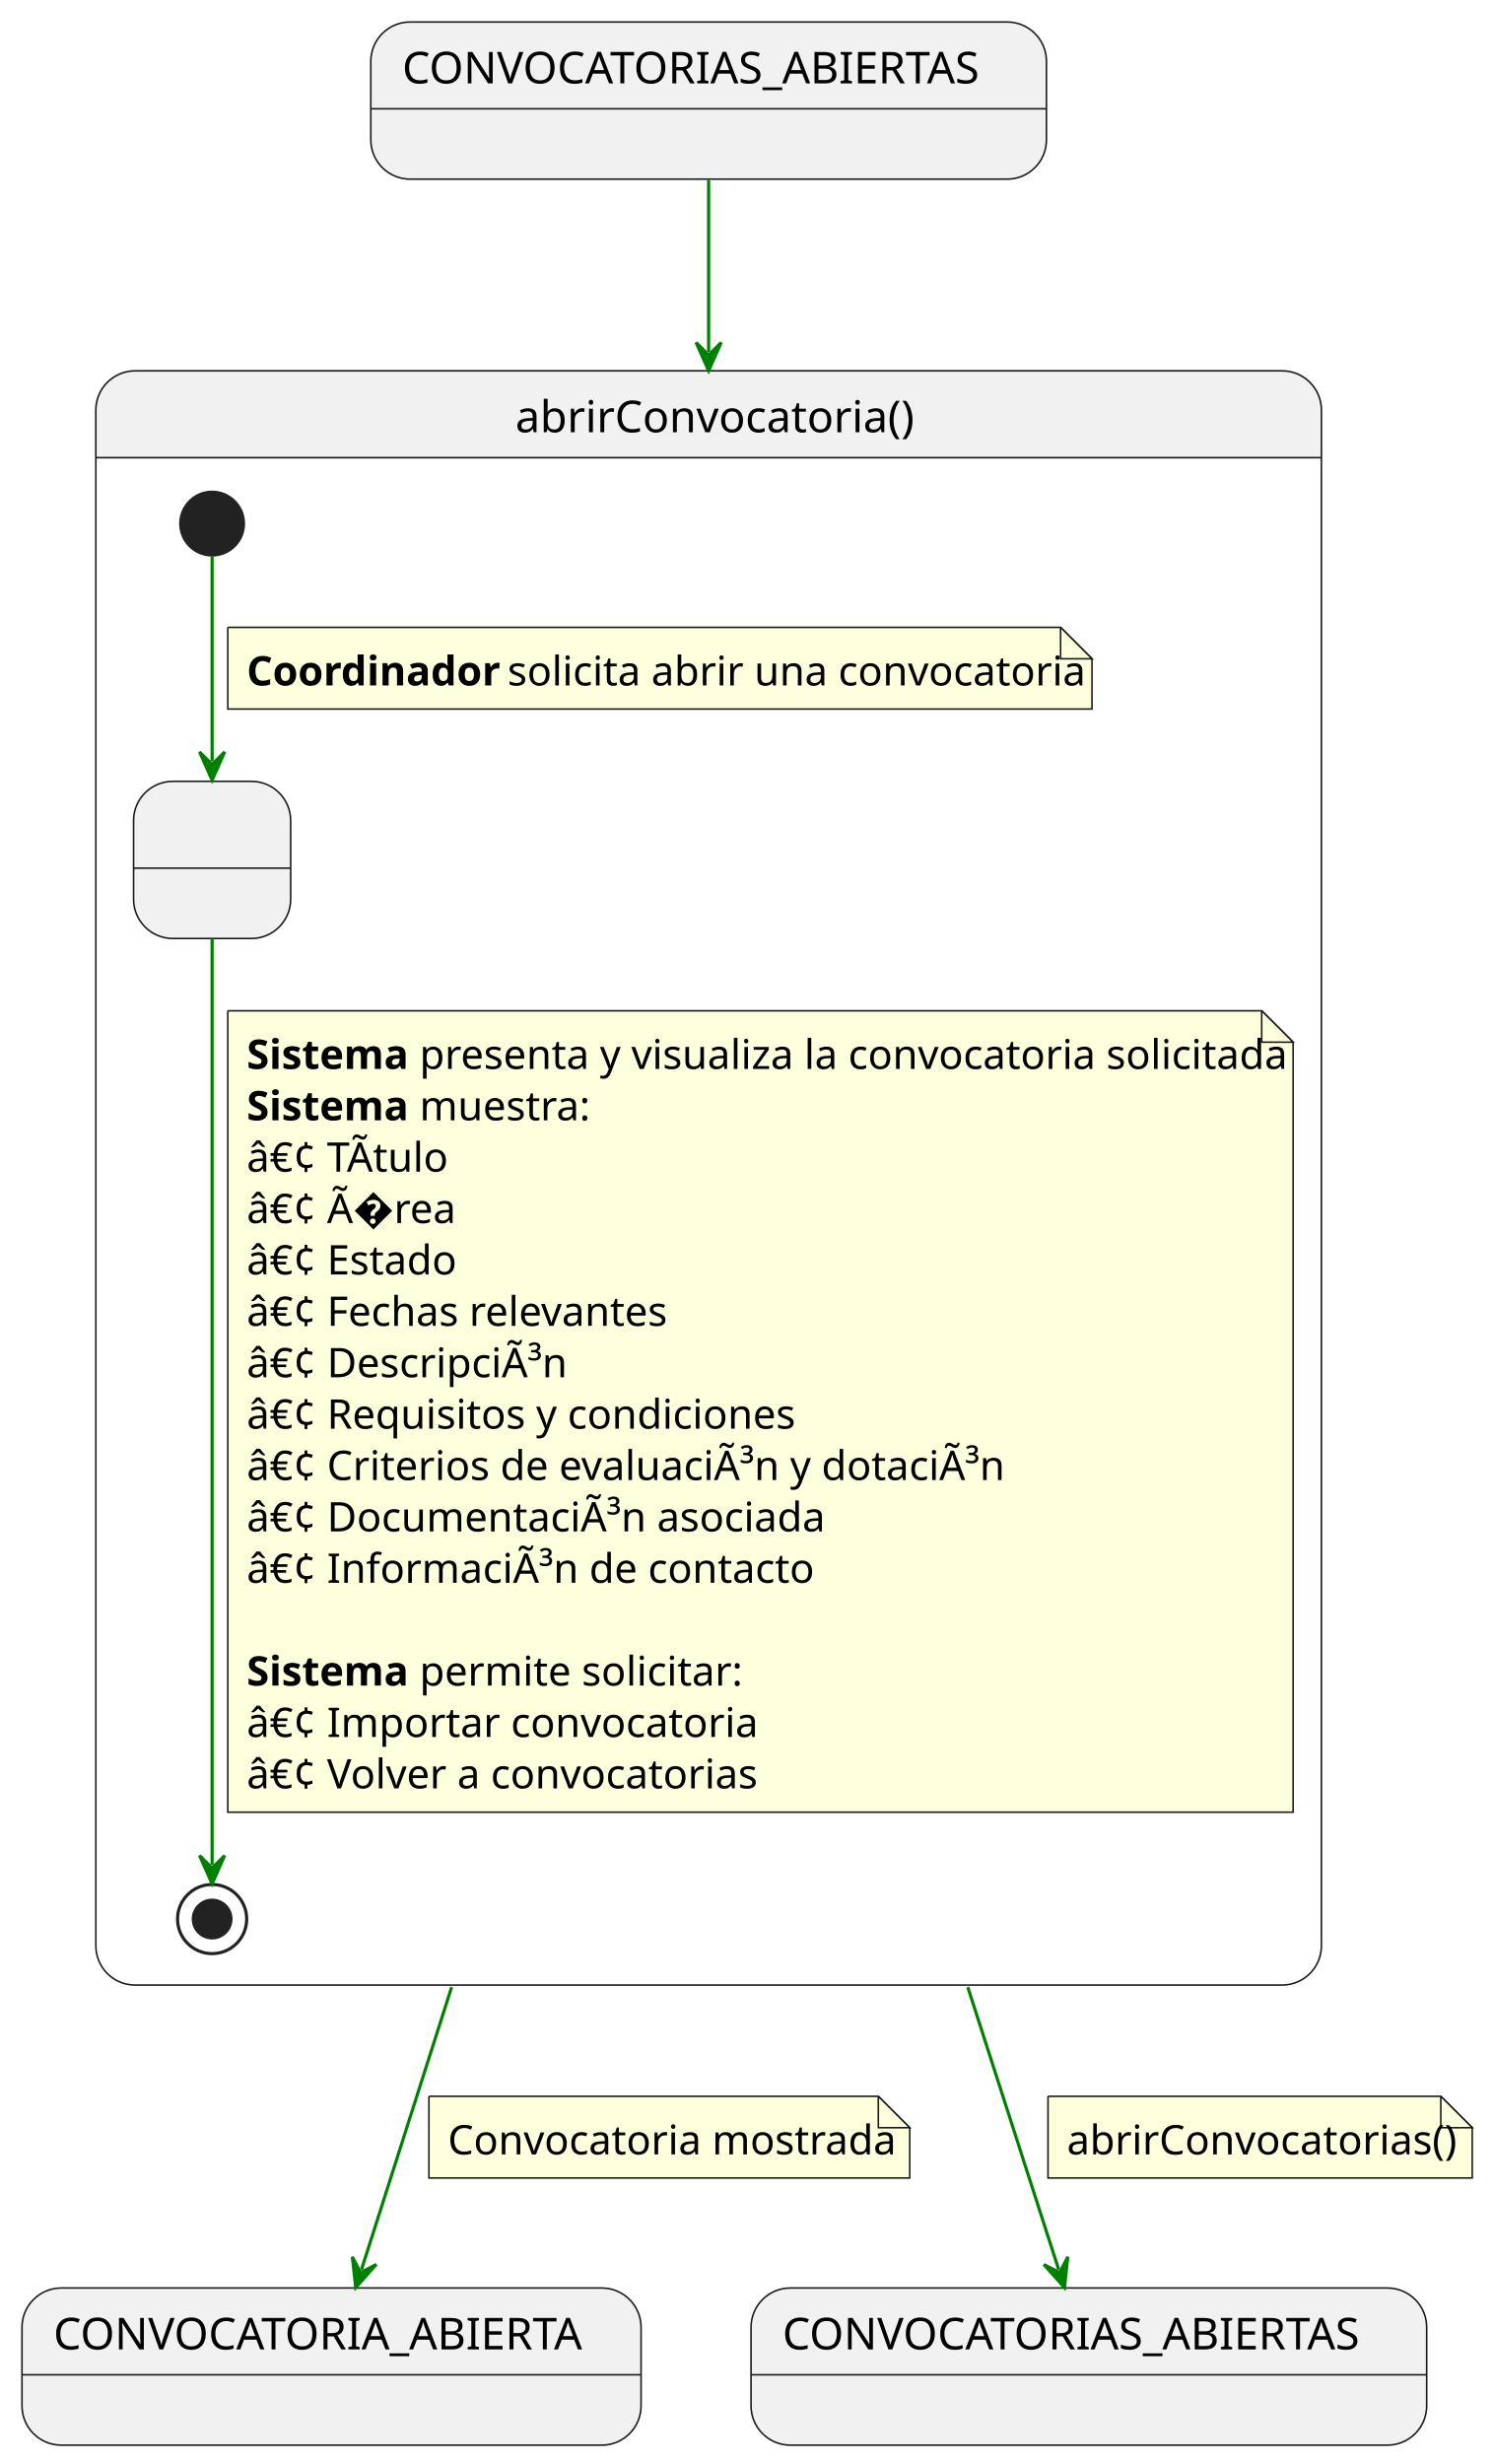
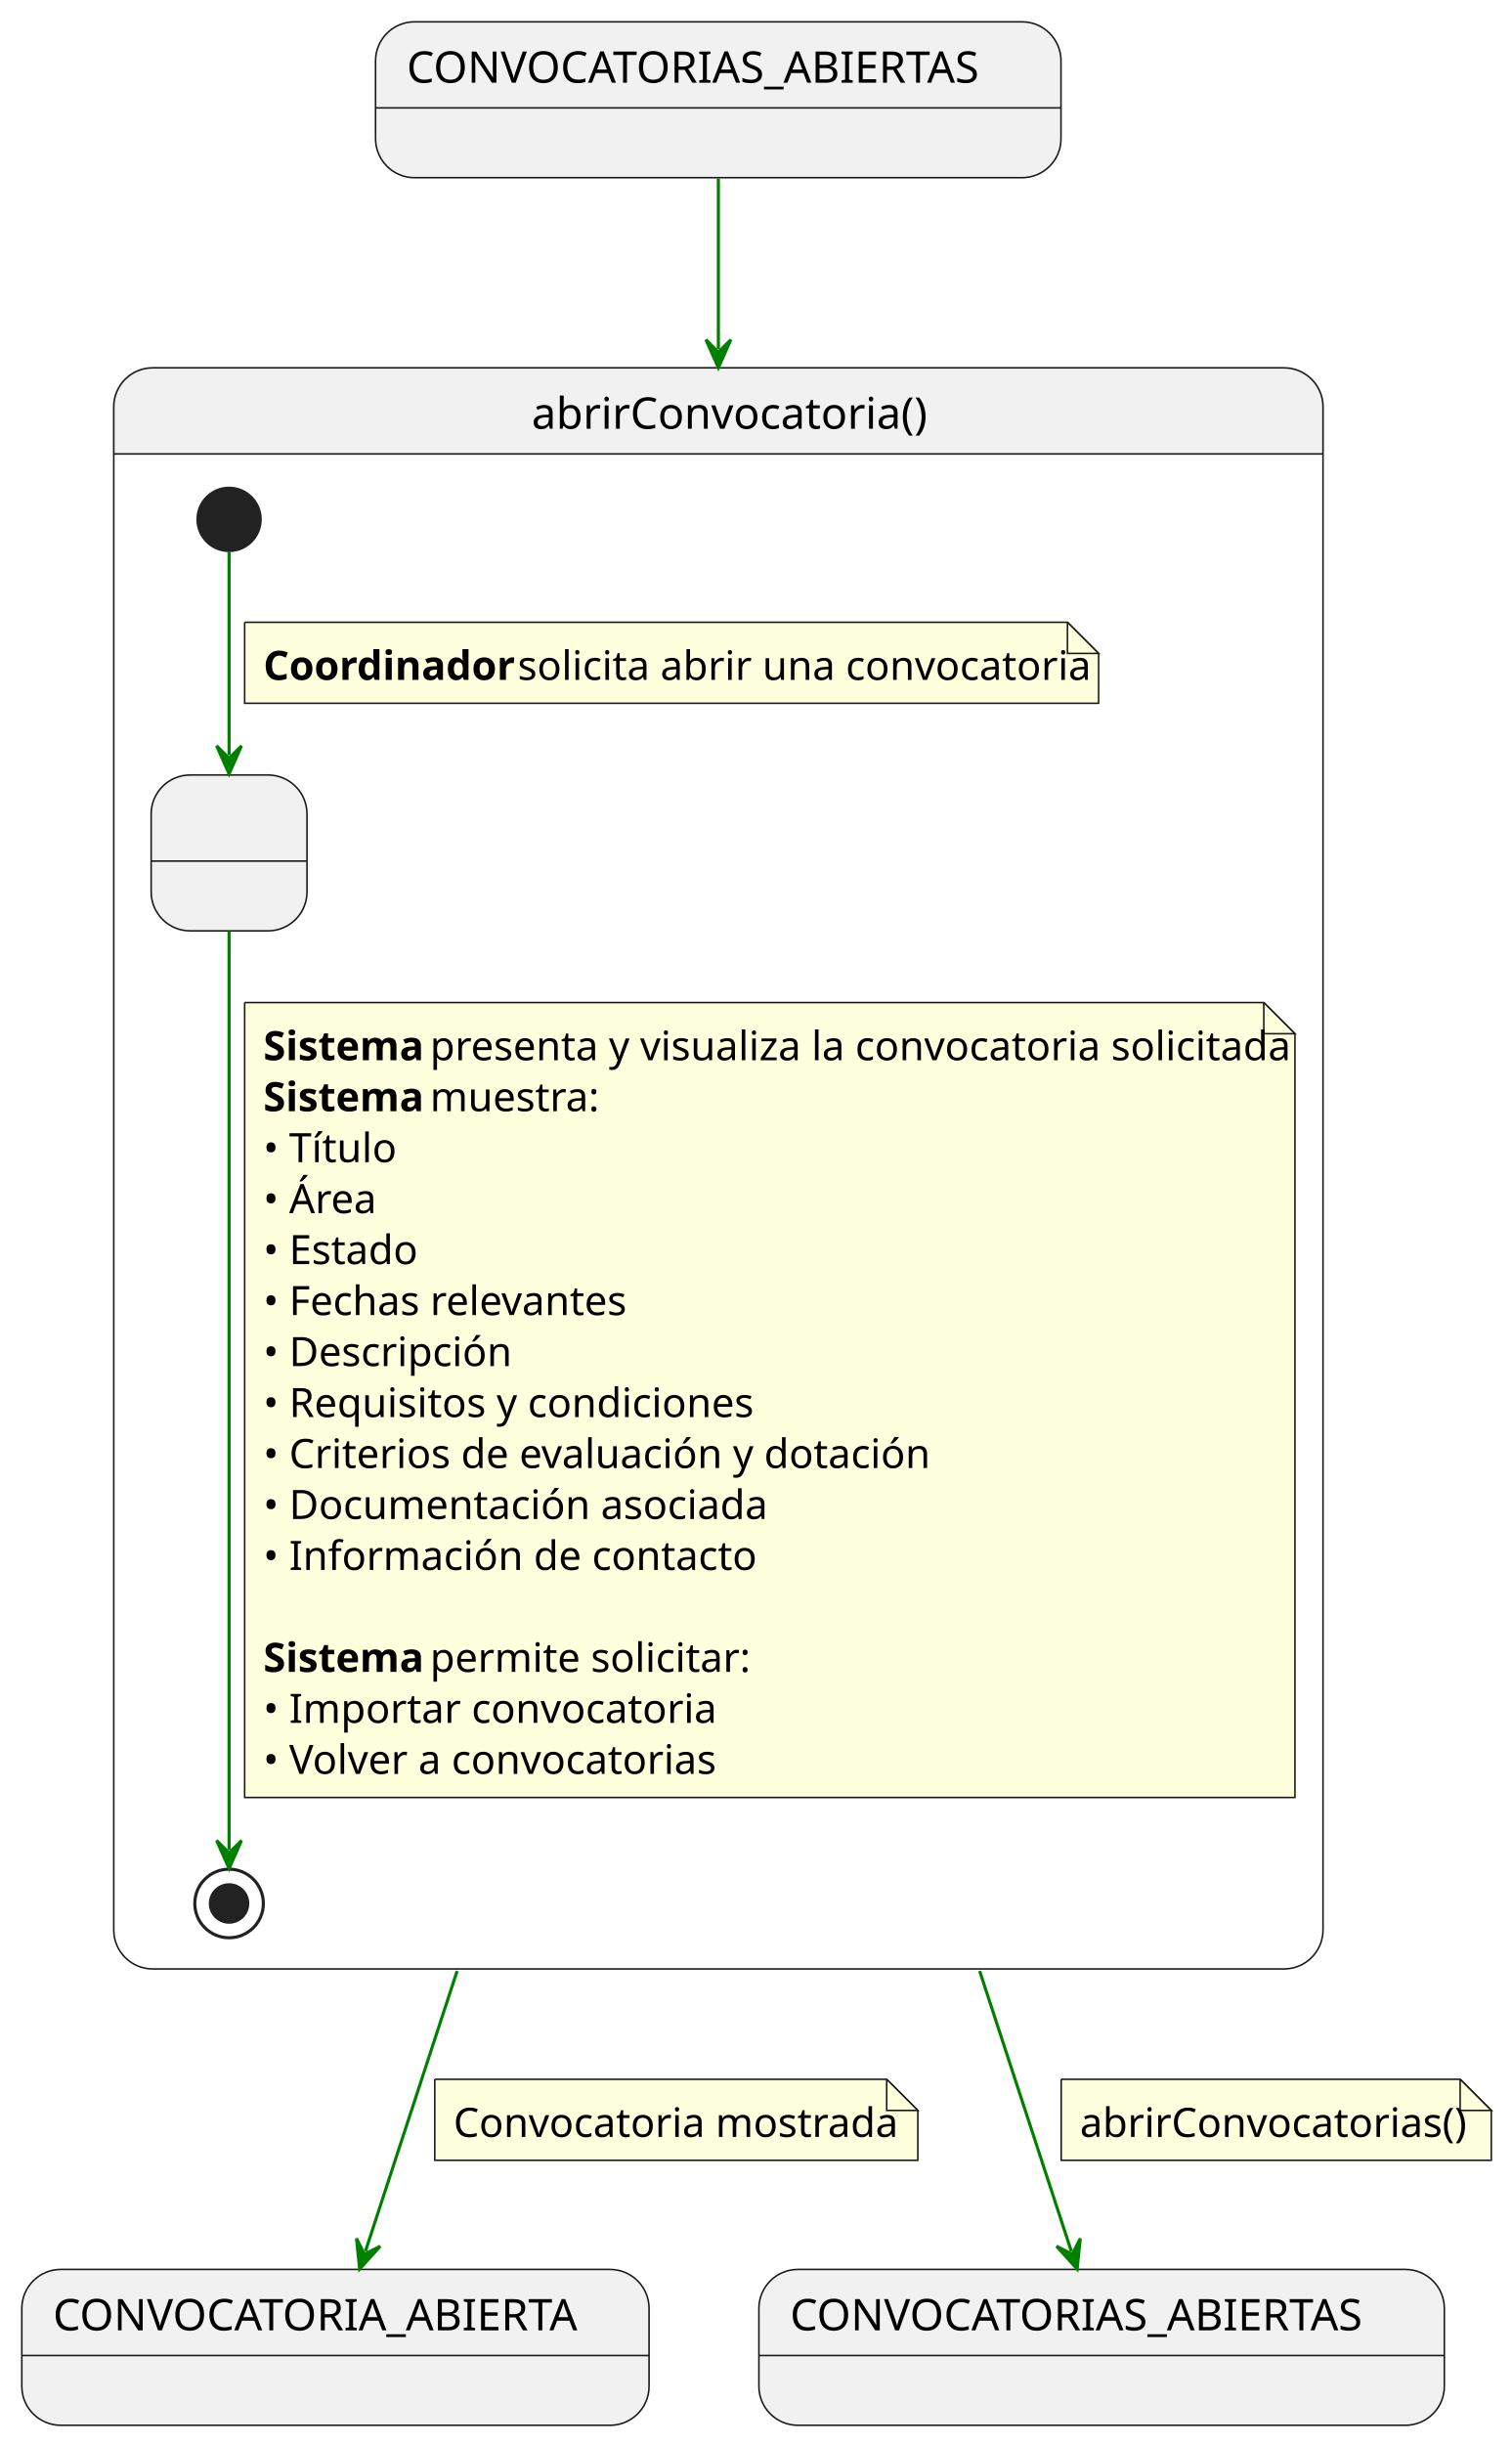
- <svg xmlns="http://www.w3.org/2000/svg" contentStyleType="text/css" height="784px" preserveAspectRatio="none" style="width:475px;height:784px;background:#FFFFFF;" version="1.1" viewBox="0 0 475 784" width="475px" zoomAndPan="magnify">
+ <svg xmlns="http://www.w3.org/2000/svg" contentStyleType="text/css" height="784px" preserveAspectRatio="none" style="width:485px;height:784px;background:#FFFFFF;" version="1.1" viewBox="0 0 485 784" width="485px" zoomAndPan="magnify">
  <defs />
  <g>
    <g id="in1">
-       <rect fill="#F1F1F1" height="50" rx="12.5" ry="12.5" style="stroke:#181818;stroke-width:0.5;" width="215" x="118" y="7" />
-       <line style="stroke:#181818;stroke-width:0.5;" x1="118" x2="333" y1="34.609" y2="34.609" />
-       <text fill="#000000" font-family="sans-serif" font-size="14" lengthAdjust="spacing" textLength="195" x="128" y="26.533">CONVOCATORIAS_ABIERTAS</text>
+       <rect fill="#F1F1F1" height="50" rx="12.5" ry="12.5" style="stroke:#181818;stroke-width:0.5;" width="219.931" x="120.5" y="7" />
+       <line style="stroke:#181818;stroke-width:0.5;" x1="120.5" x2="340.431" y1="34.609" y2="34.609" />
+       <text fill="#000000" font-family="sans-serif" font-size="14" lengthAdjust="spacing" textLength="199.931" x="130.5" y="26.533">CONVOCATORIAS_ABIERTAS</text>
    </g>
-     <path d="M43,118 L408,118 A12.5,12.5 0 0 1 420.5,130.5 L420.5,145.609 L30.5,145.609 L30.5,130.5 A12.5,12.5 0 0 1 43,118 " fill="#F1F1F1" style="stroke:#F1F1F1;stroke-width:1.0;" />
-     <rect fill="none" height="513.609" rx="12.5" ry="12.5" style="stroke:#181818;stroke-width:0.5;" width="390" x="30.5" y="118" />
-     <line style="stroke:#181818;stroke-width:0.5;" x1="30.5" x2="420.5" y1="145.609" y2="145.609" />
-     <text fill="#000000" font-family="sans-serif" font-size="14" lengthAdjust="spacing" textLength="123" x="164" y="137.533">abrirConvocatoria()</text>
+     <path d="M49,118 L412,118 A12.5,12.5 0 0 1 424.5,130.5 L424.5,145.609 L36.5,145.609 L36.5,130.5 A12.5,12.5 0 0 1 49,118 " fill="#F1F1F1" style="stroke:#F1F1F1;stroke-width:1;" />
+     <rect fill="none" height="513.609" rx="12.5" ry="12.5" style="stroke:#181818;stroke-width:0.5;" width="388" x="36.5" y="118" />
+     <line style="stroke:#181818;stroke-width:0.5;" x1="36.5" x2="424.5" y1="145.609" y2="145.609" />
+     <text fill="#000000" font-family="sans-serif" font-size="14" lengthAdjust="spacing" textLength="119.82" x="170.59" y="137.533">abrirConvocatoria()</text>
    <g id="abrirConvocatoria.CargandoDetalle">
-       <rect fill="#F1F1F1" height="50" rx="12.5" ry="12.5" style="stroke:#181818;stroke-width:0.5;" width="50" x="42.5" y="248.609" />
-       <line style="stroke:#181818;stroke-width:0.5;" x1="42.5" x2="92.5" y1="276.219" y2="276.219" />
-       <text fill="#000000" font-family="sans-serif" font-size="14" lengthAdjust="spacing" textLength="4" x="65.5" y="268.143"> </text>
+       <rect fill="#F1F1F1" height="50" rx="12.5" ry="12.5" style="stroke:#181818;stroke-width:0.5;" width="50" x="48.5" y="248.609" />
+       <line style="stroke:#181818;stroke-width:0.5;" x1="48.5" x2="98.5" y1="276.219" y2="276.219" />
+       <text fill="#000000" font-family="sans-serif" font-size="14" lengthAdjust="spacing" textLength="3.89" x="71.555" y="268.143"> </text>
    </g>
-     <ellipse cx="67.5" cy="166.609" fill="#222222" rx="10" ry="10" style="stroke:#222222;stroke-width:1.0;" />
-     <ellipse cx="67.5" cy="610.609" fill="none" rx="11" ry="11" style="stroke:#222222;stroke-width:1.0;" />
-     <ellipse cx="67.5" cy="610.609" fill="#222222" rx="6" ry="6" style="stroke:#222222;stroke-width:1.0;" />
+     <ellipse cx="73.5" cy="166.609" fill="#222222" rx="10" ry="10" style="stroke:#222222;stroke-width:1;" />
+     <ellipse cx="73.5" cy="610.609" fill="none" rx="11" ry="11" style="stroke:#222222;stroke-width:1;" />
+     <ellipse cx="73.5" cy="610.609" fill="#222222" rx="6" ry="6" style="stroke:#222222;stroke-width:1;" />
    <g id="link_*start*abrirConvocatoria_CargandoDetalle">
-       <path d="M67.5,176.929 C67.5,192.789 67.5,219.519 67.5,242.249 " fill="none" id="*start*abrirConvocatoria-to-CargandoDetalle" style="stroke:#008000;stroke-width:1.0;" />
-       <polygon fill="#008000" points="67.5,248.249,71.5,239.249,67.5,243.249,63.5,239.249,67.5,248.249" style="stroke:#008000;stroke-width:1.0;" />
-       <path d="M72.5,199.609 L72.5,225.609 L347.5,225.609 L347.5,209.609 L337.5,199.609 L72.5,199.609 " fill="#FEFFDD" style="stroke:#181818;stroke-width:0.5;" />
-       <path d="M337.5,199.609 L337.5,209.609 L347.5,209.609 L337.5,199.609 " fill="#FEFFDD" style="stroke:#181818;stroke-width:0.5;" />
-       <text fill="#000000" font-family="sans-serif" font-size="13" font-weight="bold" lengthAdjust="spacing" textLength="79" x="78.5" y="218.105">Coordinador</text>
-       <text fill="#000000" font-family="sans-serif" font-size="13" lengthAdjust="spacing" textLength="171" x="161.5" y="218.105">solicita abrir una convocatoria</text>
+       <path d="M73.5,176.929 C73.5,192.789 73.5,219.519 73.5,242.249 " fill="none" id="*start*abrirConvocatoria-to-CargandoDetalle" style="stroke:#008000;stroke-width:1;" />
+       <polygon fill="#008000" points="73.5,248.249,77.5,239.249,73.5,243.249,69.5,239.249,73.5,248.249" style="stroke:#008000;stroke-width:1;" />
+       <path d="M78.5,199.609 L78.5,225.609 L352.5,225.609 L352.5,209.609 L342.5,199.609 L78.5,199.609 " fill="#FEFFDD" style="stroke:#181818;stroke-width:0.5;" />
+       <path d="M342.5,199.609 L342.5,209.609 L352.5,209.609 L342.5,199.609 " fill="#FEFFDD" style="stroke:#181818;stroke-width:0.5;" />
+       <text fill="#000000" font-family="sans-serif" font-size="13" font-weight="bold" lengthAdjust="spacing" textLength="77.994" x="84.5" y="218.105">Coordinador</text>
+       <text fill="#000000" font-family="sans-serif" font-size="13" lengthAdjust="spacing" textLength="171.977" x="166.106" y="218.105">solicita abrir una convocatoria</text>
    </g>
    <g id="link_CargandoDetalle_*end*abrirConvocatoria">
-       <path d="M67.5,298.699 C67.5,365.909 67.5,547.539 67.5,593.399 " fill="none" id="CargandoDetalle-to-*end*abrirConvocatoria" style="stroke:#008000;stroke-width:1.0;" />
-       <polygon fill="#008000" points="67.5,599.399,71.5,590.399,67.5,594.399,63.5,590.399,67.5,599.399" style="stroke:#008000;stroke-width:1.0;" />
-       <path d="M72.5,321.609 L72.5,576.609 L411.5,576.609 L411.5,331.609 L401.5,321.609 L72.5,321.609 " fill="#FEFFDD" style="stroke:#181818;stroke-width:0.5;" />
-       <path d="M401.5,321.609 L401.5,331.609 L411.5,331.609 L401.5,321.609 " fill="#FEFFDD" style="stroke:#181818;stroke-width:0.5;" />
-       <text fill="#000000" font-family="sans-serif" font-size="13" font-weight="bold" lengthAdjust="spacing" textLength="51" x="78.5" y="340.104">Sistema</text>
-       <text fill="#000000" font-family="sans-serif" font-size="13" lengthAdjust="spacing" textLength="263" x="133.5" y="340.104">presenta y visualiza la convocatoria solicitada</text>
-       <text fill="#000000" font-family="sans-serif" font-size="13" font-weight="bold" lengthAdjust="spacing" textLength="51" x="78.5" y="356.456">Sistema</text>
-       <text fill="#000000" font-family="sans-serif" font-size="13" lengthAdjust="spacing" textLength="51" x="133.5" y="356.456">muestra:</text>
-       <text fill="#000000" font-family="sans-serif" font-size="13" lengthAdjust="spacing" textLength="66" x="78.5" y="372.808">â€¢ TÃ­tulo</text>
-       <text fill="#000000" font-family="sans-serif" font-size="13" lengthAdjust="spacing" textLength="62" x="78.5" y="389.159">â€¢ Ã�rea</text>
-       <text fill="#000000" font-family="sans-serif" font-size="13" lengthAdjust="spacing" textLength="66" x="78.5" y="405.511">â€¢ Estado</text>
-       <text fill="#000000" font-family="sans-serif" font-size="13" lengthAdjust="spacing" textLength="130" x="78.5" y="421.862">â€¢ Fechas relevantes</text>
-       <text fill="#000000" font-family="sans-serif" font-size="13" lengthAdjust="spacing" textLength="99" x="78.5" y="438.214">â€¢ DescripciÃ³n</text>
-       <text fill="#000000" font-family="sans-serif" font-size="13" lengthAdjust="spacing" textLength="170" x="78.5" y="454.565">â€¢ Requisitos y condiciones</text>
-       <text fill="#000000" font-family="sans-serif" font-size="13" lengthAdjust="spacing" textLength="231" x="78.5" y="470.917">â€¢ Criterios de evaluaciÃ³n y dotaciÃ³n</text>
-       <text fill="#000000" font-family="sans-serif" font-size="13" lengthAdjust="spacing" textLength="177" x="78.5" y="487.269">â€¢ DocumentaciÃ³n asociada</text>
-       <text fill="#000000" font-family="sans-serif" font-size="13" lengthAdjust="spacing" textLength="169" x="78.5" y="503.62">â€¢ InformaciÃ³n de contacto</text>
-       <text fill="#000000" font-family="sans-serif" font-size="13" lengthAdjust="spacing" textLength="4" x="78.5" y="519.972"> </text>
-       <text fill="#000000" font-family="sans-serif" font-size="13" font-weight="bold" lengthAdjust="spacing" textLength="51" x="78.5" y="536.323">Sistema</text>
-       <text fill="#000000" font-family="sans-serif" font-size="13" lengthAdjust="spacing" textLength="96" x="133.5" y="536.323">permite solicitar:</text>
-       <text fill="#000000" font-family="sans-serif" font-size="13" lengthAdjust="spacing" textLength="148" x="78.5" y="552.675">â€¢ Importar convocatoria</text>
-       <text fill="#000000" font-family="sans-serif" font-size="13" lengthAdjust="spacing" textLength="154" x="78.5" y="569.026">â€¢ Volver a convocatorias</text>
+       <path d="M73.5,298.699 C73.5,365.909 73.5,547.539 73.5,593.399 " fill="none" id="CargandoDetalle-to-*end*abrirConvocatoria" style="stroke:#008000;stroke-width:1;" />
+       <polygon fill="#008000" points="73.5,599.399,77.5,590.399,73.5,594.399,69.5,590.399,73.5,599.399" style="stroke:#008000;stroke-width:1;" />
+       <path d="M78.5,321.609 L78.5,576.609 L415.5,576.609 L415.5,331.609 L405.5,321.609 L78.5,321.609 " fill="#FEFFDD" style="stroke:#181818;stroke-width:0.5;" />
+       <path d="M405.5,321.609 L405.5,331.609 L415.5,331.609 L405.5,321.609 " fill="#FEFFDD" style="stroke:#181818;stroke-width:0.5;" />
+       <text fill="#000000" font-family="sans-serif" font-size="13" font-weight="bold" lengthAdjust="spacing" textLength="49.861" x="84.5" y="340.104">Sistema</text>
+       <text fill="#000000" font-family="sans-serif" font-size="13" lengthAdjust="spacing" textLength="263.028" x="137.973" y="340.104">presenta y visualiza la convocatoria solicitada</text>
+       <text fill="#000000" font-family="sans-serif" font-size="13" font-weight="bold" lengthAdjust="spacing" textLength="49.861" x="84.5" y="356.456">Sistema</text>
+       <text fill="#000000" font-family="sans-serif" font-size="13" lengthAdjust="spacing" textLength="50.572" x="137.973" y="356.456">muestra:</text>
+       <text fill="#000000" font-family="sans-serif" font-size="13" lengthAdjust="spacing" textLength="41.406" x="84.5" y="372.808">• Título</text>
+       <text fill="#000000" font-family="sans-serif" font-size="13" lengthAdjust="spacing" textLength="36.353" x="84.5" y="389.159">• Área</text>
+       <text fill="#000000" font-family="sans-serif" font-size="13" lengthAdjust="spacing" textLength="49.366" x="84.5" y="405.511">• Estado</text>
+       <text fill="#000000" font-family="sans-serif" font-size="13" lengthAdjust="spacing" textLength="115.115" x="84.5" y="421.862">• Fechas relevantes</text>
+       <text fill="#000000" font-family="sans-serif" font-size="13" lengthAdjust="spacing" textLength="76.807" x="84.5" y="438.214">• Descripción</text>
+       <text fill="#000000" font-family="sans-serif" font-size="13" lengthAdjust="spacing" textLength="151.969" x="84.5" y="454.565">• Requisitos y condiciones</text>
+       <text fill="#000000" font-family="sans-serif" font-size="13" lengthAdjust="spacing" textLength="204.001" x="84.5" y="470.917">• Criterios de evaluación y dotación</text>
+       <text fill="#000000" font-family="sans-serif" font-size="13" lengthAdjust="spacing" textLength="154.87" x="84.5" y="487.269">• Documentación asociada</text>
+       <text fill="#000000" font-family="sans-serif" font-size="13" lengthAdjust="spacing" textLength="147.64" x="84.5" y="503.62">• Información de contacto</text>
+       <text fill="#000000" font-family="sans-serif" font-size="13" lengthAdjust="spacing" textLength="3.612" x="84.5" y="519.972"> </text>
+       <text fill="#000000" font-family="sans-serif" font-size="13" font-weight="bold" lengthAdjust="spacing" textLength="49.861" x="84.5" y="536.323">Sistema</text>
+       <text fill="#000000" font-family="sans-serif" font-size="13" lengthAdjust="spacing" textLength="94.637" x="137.973" y="536.323">permite solicitar:</text>
+       <text fill="#000000" font-family="sans-serif" font-size="13" lengthAdjust="spacing" textLength="134.615" x="84.5" y="552.675">• Importar convocatoria</text>
+       <text fill="#000000" font-family="sans-serif" font-size="13" lengthAdjust="spacing" textLength="140.404" x="84.5" y="569.026">• Volver a convocatorias</text>
    </g>
    <g id="CONVOCATORIA_ABIERTA">
-       <rect fill="#F1F1F1" height="50" rx="12.5" ry="12.5" style="stroke:#181818;stroke-width:0.5;" width="197" x="7" y="728" />
-       <line style="stroke:#181818;stroke-width:0.5;" x1="7" x2="204" y1="755.609" y2="755.609" />
-       <text fill="#000000" font-family="sans-serif" font-size="14" lengthAdjust="spacing" textLength="177" x="17" y="747.533">CONVOCATORIA_ABIERTA</text>
+       <rect fill="#F1F1F1" height="50" rx="12.5" ry="12.5" style="stroke:#181818;stroke-width:0.5;" width="201.255" x="7" y="728" />
+       <line style="stroke:#181818;stroke-width:0.5;" x1="7" x2="208.255" y1="755.609" y2="755.609" />
+       <text fill="#000000" font-family="sans-serif" font-size="14" lengthAdjust="spacing" textLength="181.255" x="17" y="747.533">CONVOCATORIA_ABIERTA</text>
    </g>
    <g id="CONVOCATORIAS_ABIERTAS">
-       <rect fill="#F1F1F1" height="50" rx="12.5" ry="12.5" style="stroke:#181818;stroke-width:0.5;" width="215" x="239" y="728" />
-       <line style="stroke:#181818;stroke-width:0.5;" x1="239" x2="454" y1="755.609" y2="755.609" />
-       <text fill="#000000" font-family="sans-serif" font-size="14" lengthAdjust="spacing" textLength="195" x="249" y="747.533">CONVOCATORIAS_ABIERTAS</text>
+       <rect fill="#F1F1F1" height="50" rx="12.5" ry="12.5" style="stroke:#181818;stroke-width:0.5;" width="219.931" x="243.5" y="728" />
+       <line style="stroke:#181818;stroke-width:0.5;" x1="243.5" x2="463.431" y1="755.609" y2="755.609" />
+       <text fill="#000000" font-family="sans-serif" font-size="14" lengthAdjust="spacing" textLength="199.931" x="253.5" y="747.533">CONVOCATORIAS_ABIERTAS</text>
    </g>
    <g id="link_in1_abrirConvocatoria">
-       <path d="M225.5,57.25 C225.5,72.39 225.5,87.61 225.5,111.97 " fill="none" id="in1-to-abrirConvocatoria" style="stroke:#008000;stroke-width:1.0;" />
-       <polygon fill="#008000" points="225.5,117.97,229.5,108.97,225.5,112.97,221.5,108.97,225.5,117.97" style="stroke:#008000;stroke-width:1.0;" />
+       <path d="M230.5,57.25 C230.5,72.39 230.5,87.61 230.5,111.97 " fill="none" id="in1-to-abrirConvocatoria" style="stroke:#008000;stroke-width:1;" />
+       <polygon fill="#008000" points="230.5,117.97,234.5,108.97,230.5,112.97,226.5,108.97,230.5,117.97" style="stroke:#008000;stroke-width:1;" />
    </g>
    <g id="link_abrirConvocatoria_CONVOCATORIA_ABIERTA">
-       <path d="M143.72,632.26 C131.21,671.45 121.985,700.354 115.025,722.154 " fill="none" id="abrirConvocatoria-to-CONVOCATORIA_ABIERTA" style="stroke:#008000;stroke-width:1.0;" />
-       <polygon fill="#008000" points="113.2,727.87,119.748,720.513,114.721,723.107,112.127,718.08,113.2,727.87" style="stroke:#008000;stroke-width:1.0;" />
-       <path d="M136.5,667 L136.5,693 L289.5,693 L289.5,677 L279.5,667 L136.5,667 " fill="#FEFFDD" style="stroke:#181818;stroke-width:0.5;" />
-       <path d="M279.5,667 L279.5,677 L289.5,677 L279.5,667 " fill="#FEFFDD" style="stroke:#181818;stroke-width:0.5;" />
-       <text fill="#000000" font-family="sans-serif" font-size="13" lengthAdjust="spacing" textLength="132" x="142.5" y="685.495">Convocatoria mostrada</text>
+       <path d="M146.67,632.26 C133.85,671.45 124.385,700.367 117.255,722.167 " fill="none" id="abrirConvocatoria-to-CONVOCATORIA_ABIERTA" style="stroke:#008000;stroke-width:1;" />
+       <polygon fill="#008000" points="115.39,727.87,121.99,720.559,116.944,723.118,114.386,718.072,115.39,727.87" style="stroke:#008000;stroke-width:1;" />
+       <path d="M139.5,667 L139.5,693 L294.5,693 L294.5,677 L284.5,667 L139.5,667 " fill="#FEFFDD" style="stroke:#181818;stroke-width:0.5;" />
+       <path d="M284.5,667 L284.5,677 L294.5,677 L284.5,667 " fill="#FEFFDD" style="stroke:#181818;stroke-width:0.5;" />
+       <text fill="#000000" font-family="sans-serif" font-size="13" lengthAdjust="spacing" textLength="134.399" x="145.5" y="685.495">Convocatoria mostrada</text>
    </g>
    <g id="link_abrirConvocatoria_CONVOCATORIAS_ABIERTAS">
-       <path d="M307.97,632.26 C320.58,671.45 329.881,700.359 336.901,722.159 " fill="none" id="abrirConvocatoria-to-CONVOCATORIAS_ABIERTAS" style="stroke:#008000;stroke-width:1.0;" />
-       <polygon fill="#008000" points="338.74,727.87,339.789,718.077,337.207,723.111,332.174,720.529,338.74,727.87" style="stroke:#008000;stroke-width:1.0;" />
-       <path d="M333.5,667 L333.5,693 L468.5,693 L468.5,677 L458.5,667 L333.5,667 " fill="#FEFFDD" style="stroke:#181818;stroke-width:0.5;" />
-       <path d="M458.5,667 L458.5,677 L468.5,677 L458.5,667 " fill="#FEFFDD" style="stroke:#181818;stroke-width:0.5;" />
-       <text fill="#000000" font-family="sans-serif" font-size="13" lengthAdjust="spacing" textLength="114" x="339.5" y="685.495">abrirConvocatorias()</text>
+       <path d="M314.33,632.26 C327.15,671.45 336.615,700.367 343.745,722.167 " fill="none" id="abrirConvocatoria-to-CONVOCATORIAS_ABIERTAS" style="stroke:#008000;stroke-width:1;" />
+       <polygon fill="#008000" points="345.61,727.87,346.614,718.072,344.056,723.118,339.01,720.559,345.61,727.87" style="stroke:#008000;stroke-width:1;" />
+       <path d="M340.5,667 L340.5,693 L478.5,693 L478.5,677 L468.5,667 L340.5,667 " fill="#FEFFDD" style="stroke:#181818;stroke-width:0.5;" />
+       <path d="M468.5,667 L468.5,677 L478.5,677 L468.5,667 " fill="#FEFFDD" style="stroke:#181818;stroke-width:0.5;" />
+       <text fill="#000000" font-family="sans-serif" font-size="13" lengthAdjust="spacing" textLength="117.762" x="346.5" y="685.495">abrirConvocatorias()</text>
    </g>
  </g>
</svg>
